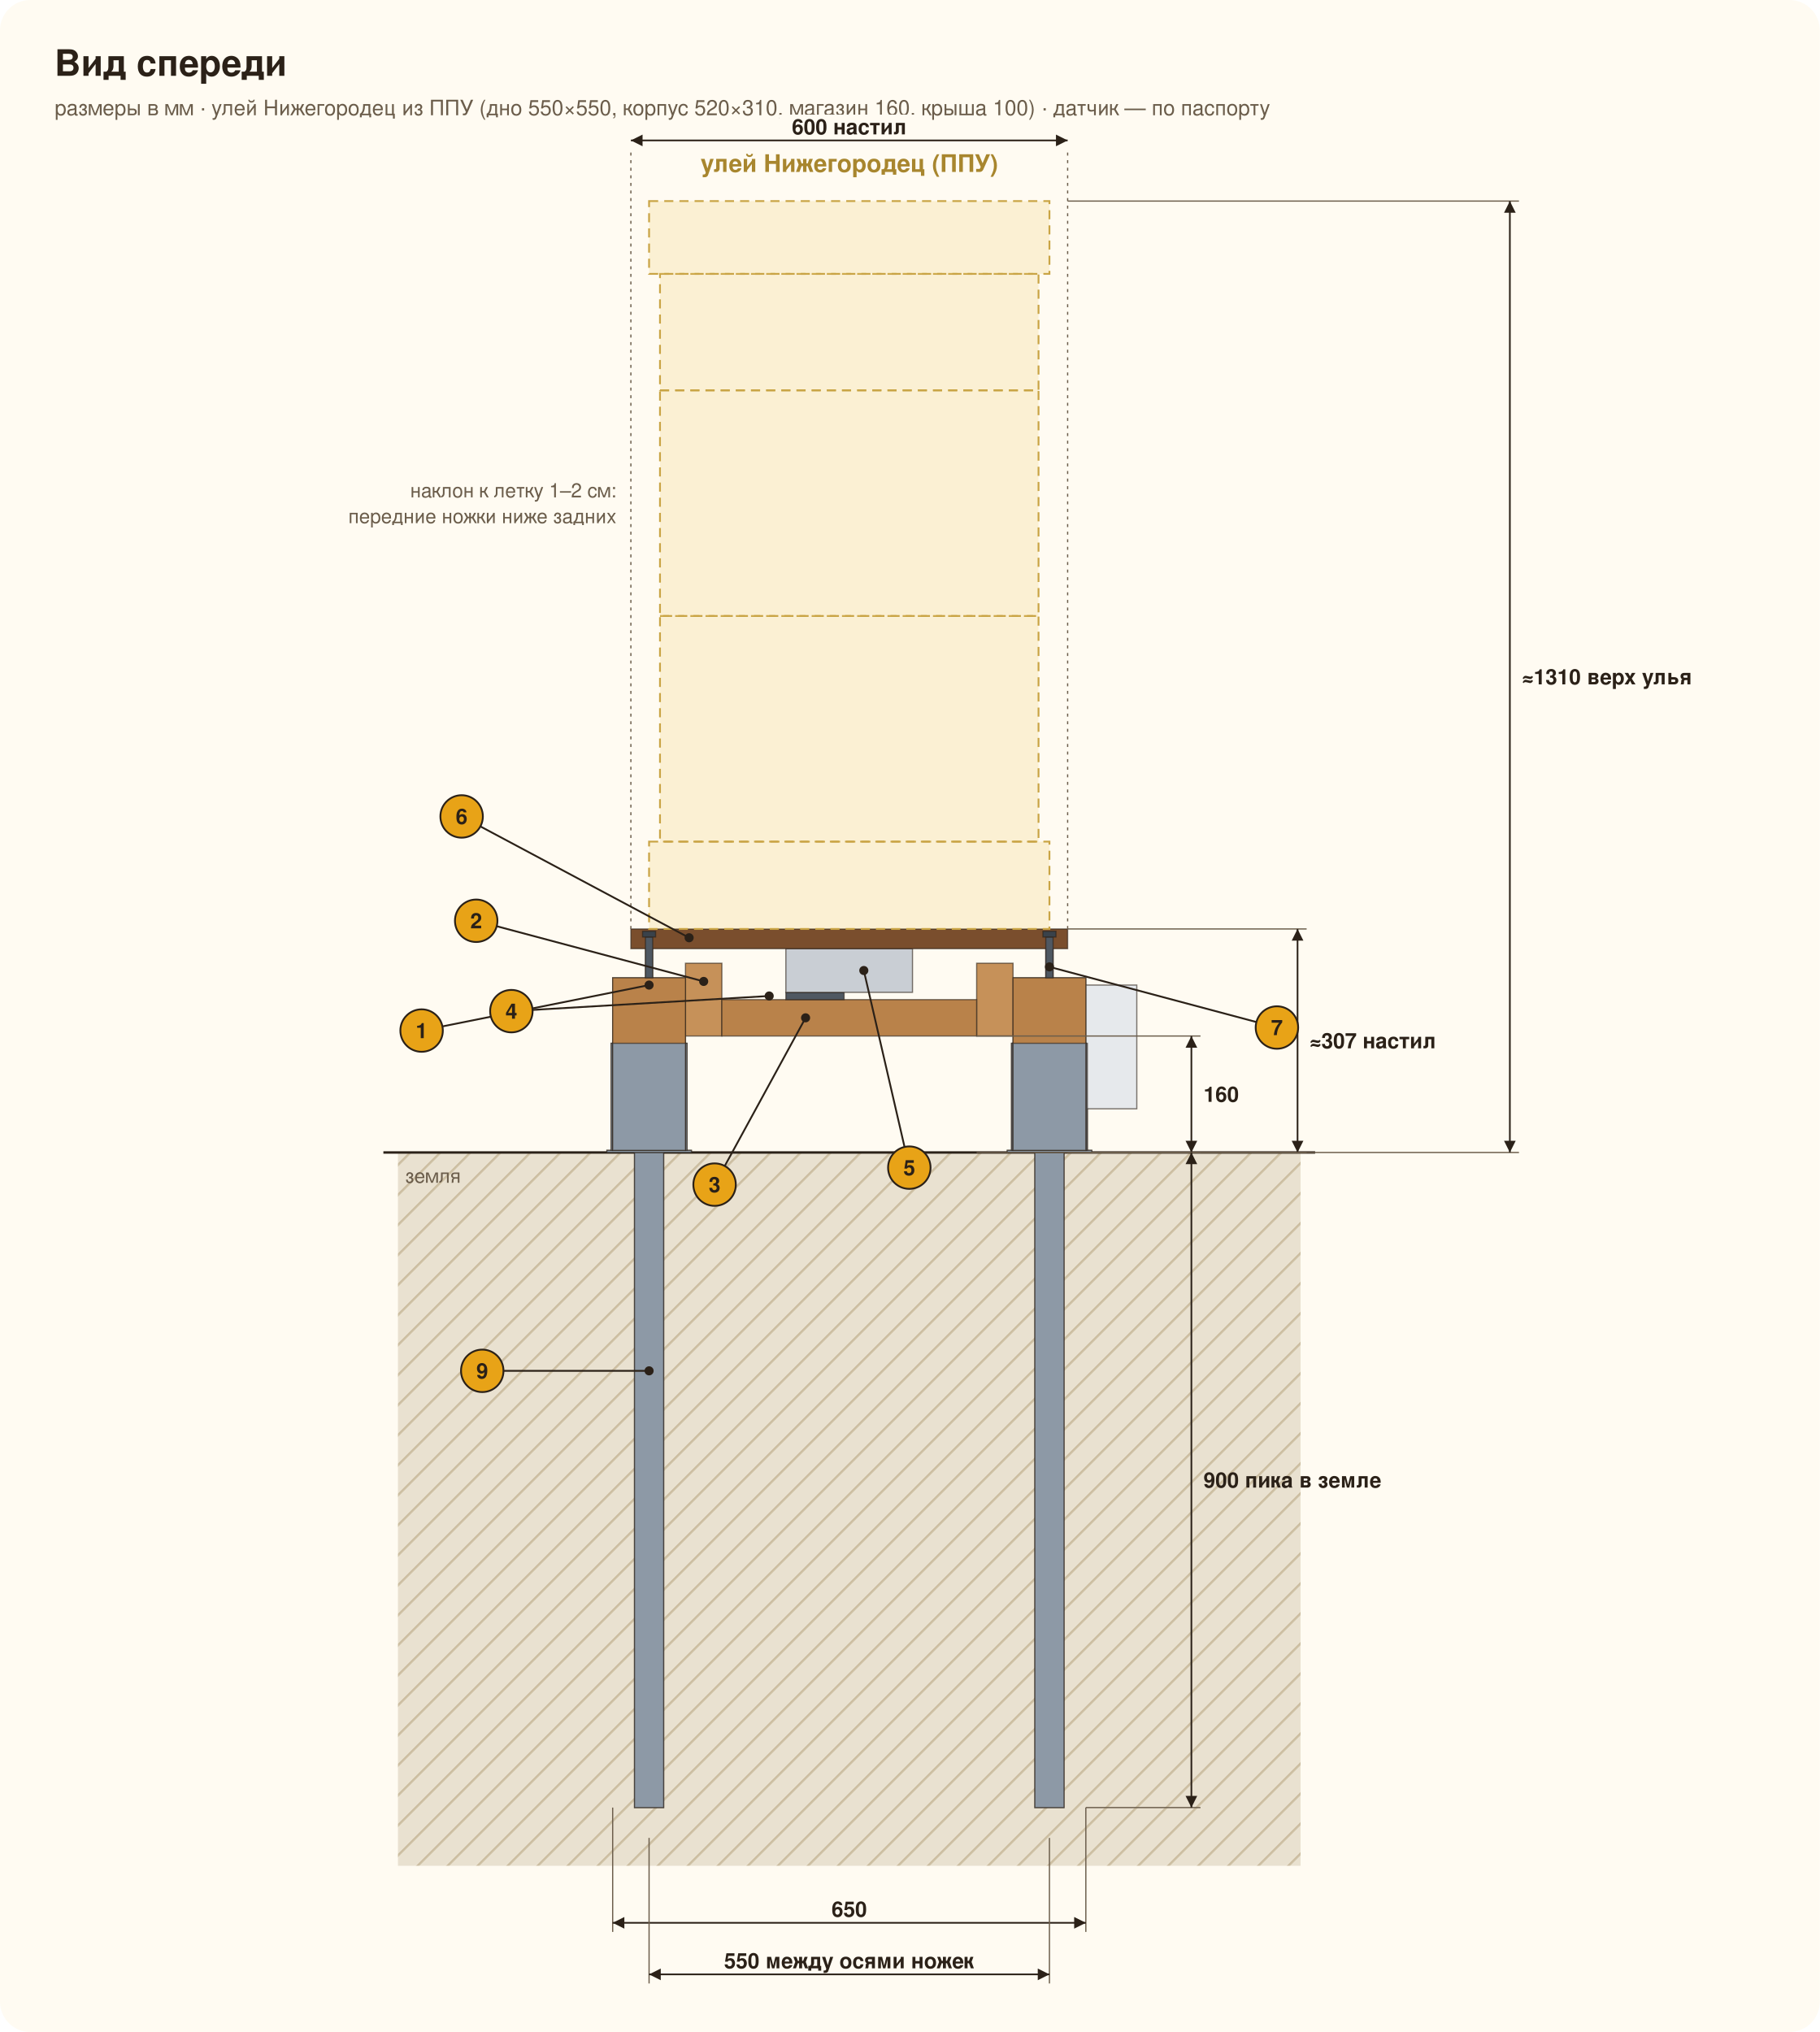
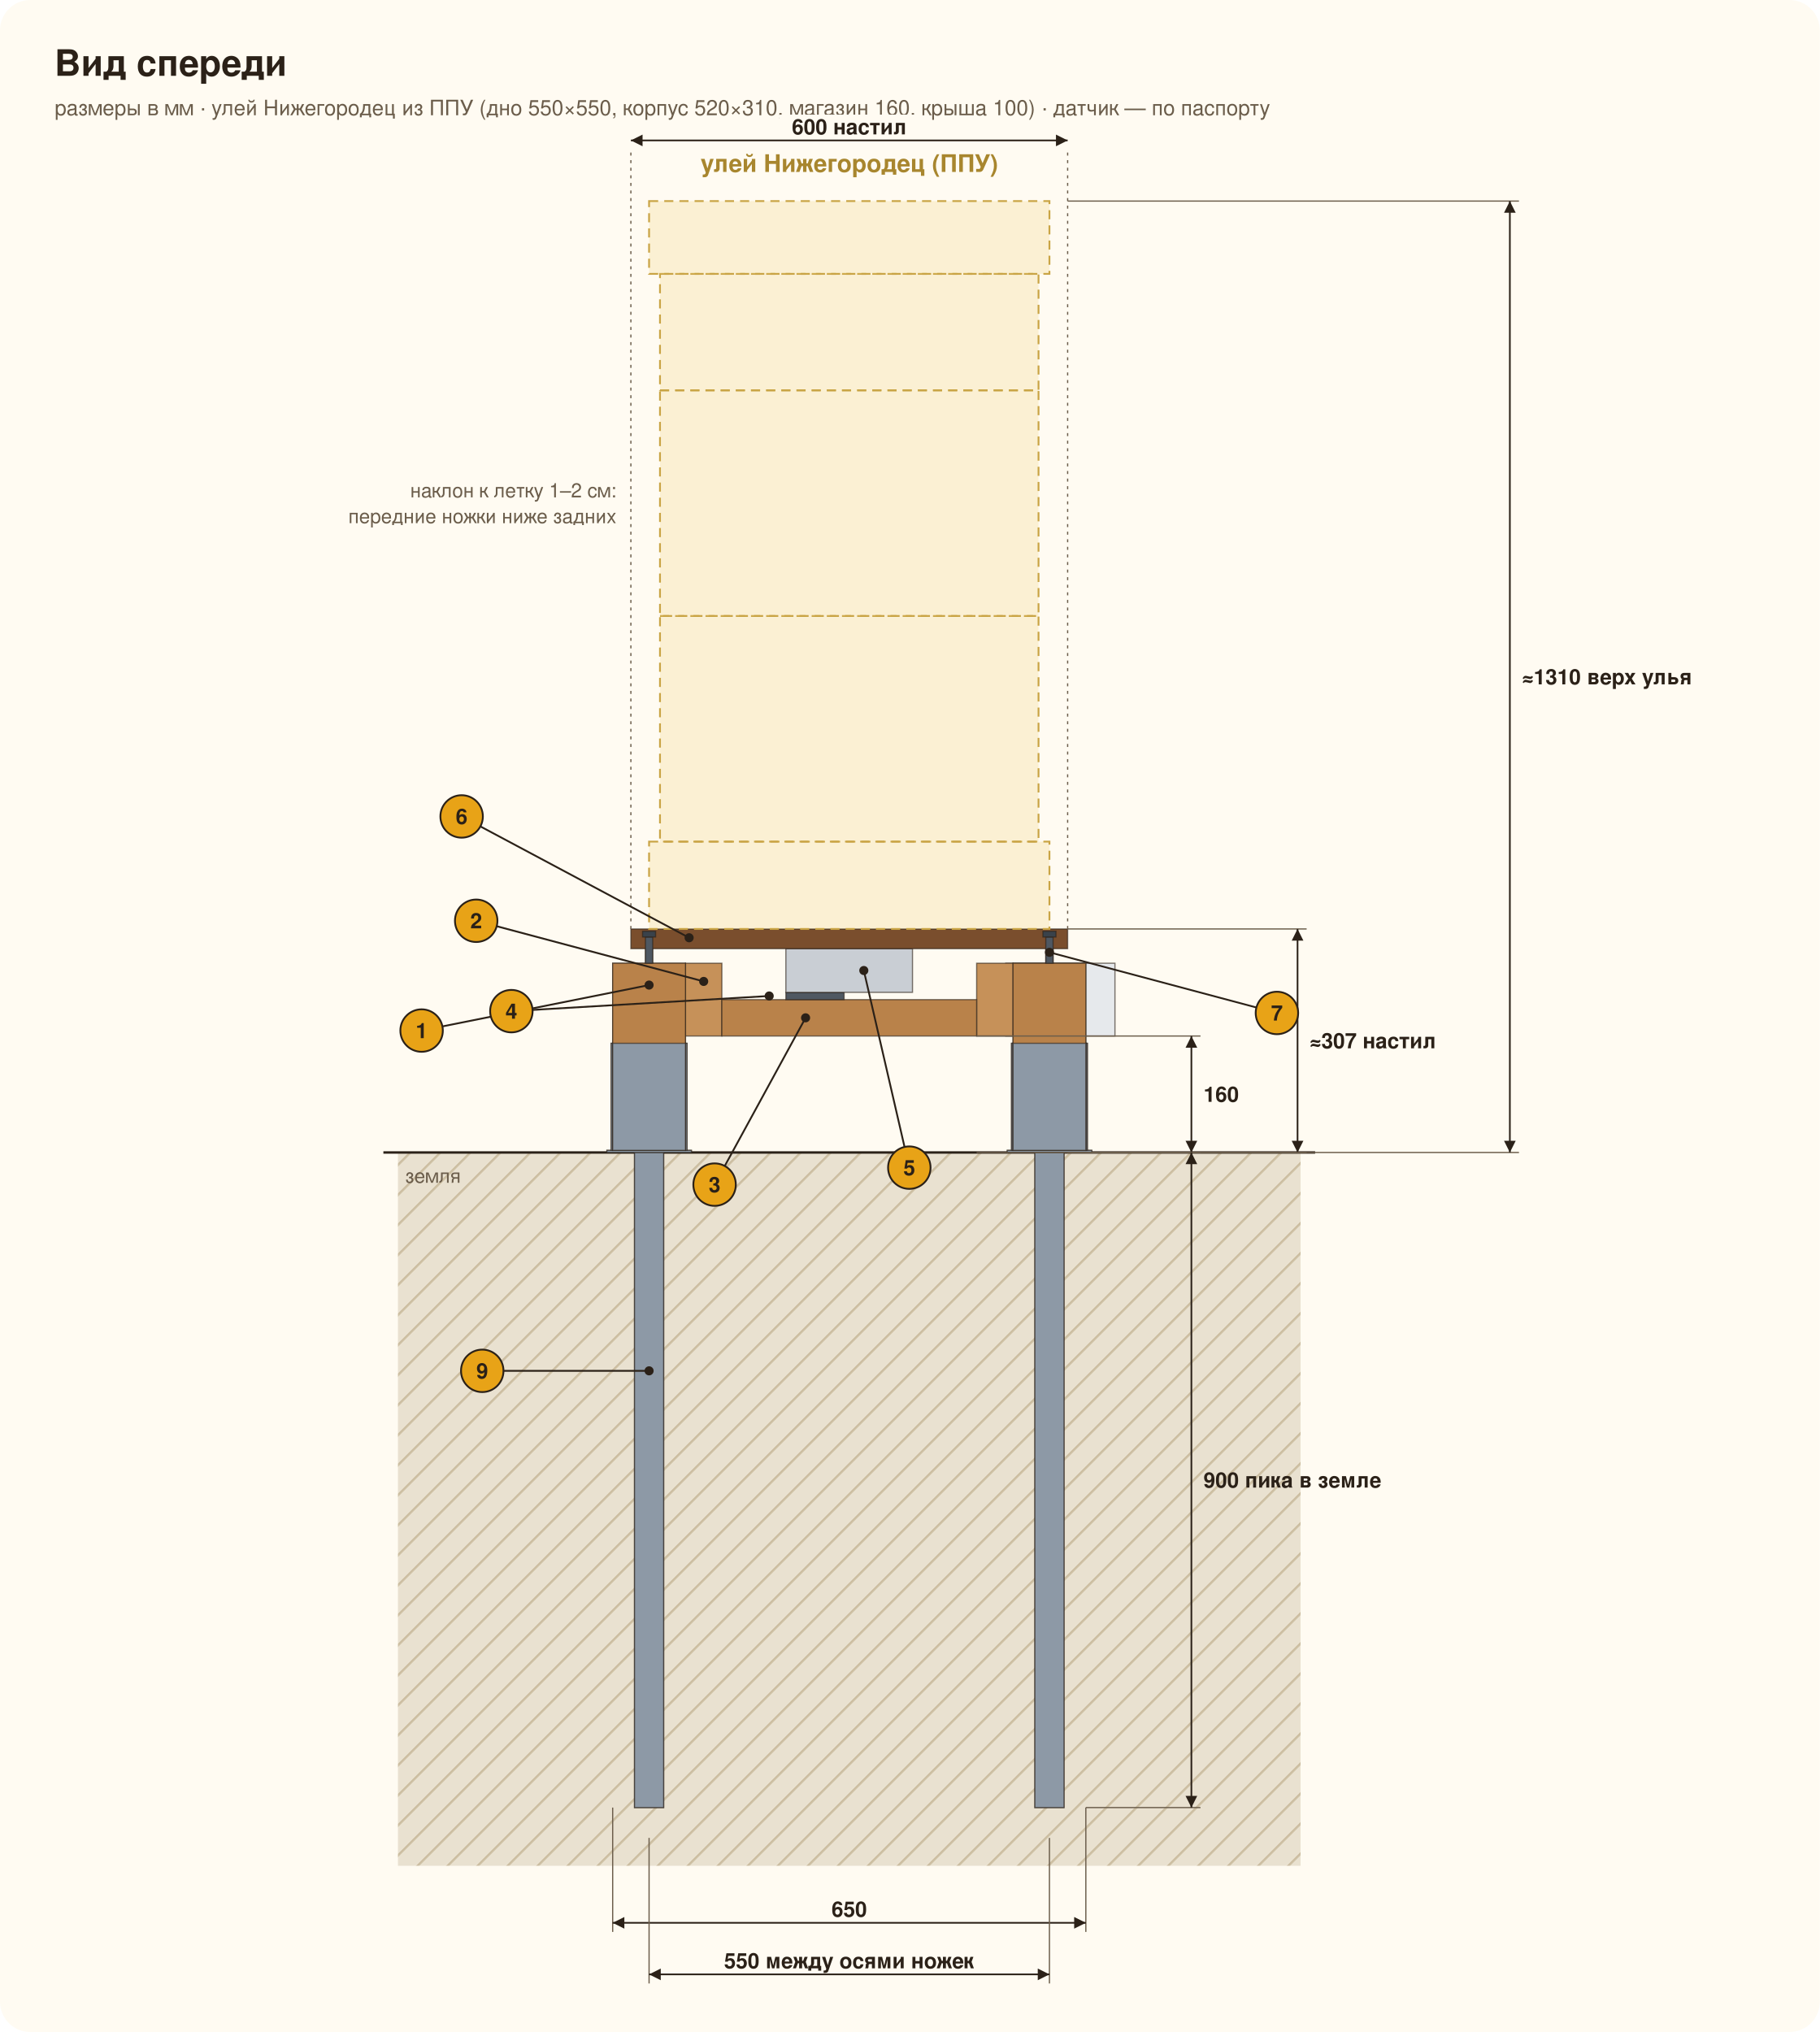
<svg xmlns="http://www.w3.org/2000/svg" viewBox="0 0 1200 1340" width="1200" height="1340" font-family="'Segoe UI', Helvetica, Arial, sans-serif">
  <defs>
    <marker id="a" viewBox="0 0 10 10" refX="10" refY="5" markerWidth="7" markerHeight="7" orient="auto-start-reverse">
      <path d="M0 0 L10 5 L0 10 Z" fill="#2B2118" />
    </marker>
    <pattern id="soil" width="14" height="14" patternUnits="userSpaceOnUse" patternTransform="rotate(45)">
      <rect width="14" height="14" fill="#E9E1D0" />
      <line x1="0" y1="0" x2="0" y2="14" stroke="#CDBFA3" stroke-width="3" />
    </pattern>
  </defs>
  <rect width="1200" height="1340" rx="20" fill="#FFFBF2" />
  <text x="36" y="50" fill="#2B2118" font-size="24" font-weight="700">Вид спереди</text>
  <text x="36" y="76" fill="#6B5D4B" font-size="14">размеры в мм · улей Нижегородец из ППУ (дно 550×550, корпус 520×310, магазин 160, крыша 100) · датчик — по паспорту</text>
  <rect x="262.4" y="760.0" width="595.2" height="470.4" fill="url(#soil)" />
  <line x1="252.8" y1="760.0" x2="867.2" y2="760.0" stroke="#2B2118" stroke-width="1.6" />
  <text x="267.2" y="780.0" fill="#6B5D4B" font-size="13">земля</text>
+   <rect x="663.2" y="635.2" width="72.0" height="48.0" fill="#E6E9EC" stroke="#2B2118" stroke-width="0.8" stroke-opacity="0.6" />
  <rect x="404.0" y="688.0" width="48.0" height="70.6" fill="#8D99A6" stroke="#2B2118" stroke-width="0.8" stroke-opacity="0.6" />
  <rect x="668.0" y="688.0" width="48.0" height="70.6" fill="#8D99A6" stroke="#2B2118" stroke-width="0.8" stroke-opacity="0.6" />
  <rect x="418.4" y="760.0" width="19.2" height="432.0" fill="#8D99A6" stroke="#2B2118" stroke-width="0.8" stroke-opacity="0.6" />
  <rect x="400.2" y="758.6" width="55.7" height="1.4" fill="#8D99A6" stroke="#2B2118" stroke-width="0.8" stroke-opacity="0.6" />
  <rect x="403.0" y="688.0" width="1.0" height="70.6" fill="#8D99A6" stroke="#2B2118" stroke-width="0.8" stroke-opacity="0.6" />
  <rect x="452.0" y="688.0" width="1.0" height="70.6" fill="#8D99A6" stroke="#2B2118" stroke-width="0.8" stroke-opacity="0.6" />
-   <rect x="404.0" y="644.8" width="48.0" height="113.8" fill="#B9824A" stroke="#2B2118" stroke-width="0.8" stroke-opacity="0.6" />
+   <rect x="404.0" y="635.2" width="48.0" height="123.4" fill="#B9824A" stroke="#2B2118" stroke-width="0.8" stroke-opacity="0.6" />
  <rect x="682.4" y="760.0" width="19.2" height="432.0" fill="#8D99A6" stroke="#2B2118" stroke-width="0.8" stroke-opacity="0.6" />
  <rect x="664.2" y="758.6" width="55.7" height="1.4" fill="#8D99A6" stroke="#2B2118" stroke-width="0.8" stroke-opacity="0.6" />
  <rect x="667.0" y="688.0" width="1.0" height="70.6" fill="#8D99A6" stroke="#2B2118" stroke-width="0.8" stroke-opacity="0.6" />
  <rect x="716.0" y="688.0" width="1.0" height="70.6" fill="#8D99A6" stroke="#2B2118" stroke-width="0.8" stroke-opacity="0.6" />
-   <rect x="668.0" y="644.8" width="48.0" height="113.8" fill="#B9824A" stroke="#2B2118" stroke-width="0.8" stroke-opacity="0.6" />
-   <rect x="425.6" y="617.9" width="4.8" height="26.9" fill="#4F5862" stroke="#2B2118" stroke-width="0.8" stroke-opacity="0.6" />
+   <rect x="668.0" y="635.2" width="48.0" height="123.4" fill="#B9824A" stroke="#2B2118" stroke-width="0.8" stroke-opacity="0.6" />
+   <rect x="425.6" y="617.9" width="4.8" height="17.3" fill="#4F5862" stroke="#2B2118" stroke-width="0.8" stroke-opacity="0.6" />
  <rect x="423.7" y="614.1" width="8.6" height="3.8" fill="#3A424A" stroke="#2B2118" stroke-width="0.8" stroke-opacity="0.6" />
-   <rect x="689.6" y="617.9" width="4.8" height="26.9" fill="#4F5862" stroke="#2B2118" stroke-width="0.8" stroke-opacity="0.6" />
+   <rect x="689.6" y="617.9" width="4.8" height="17.3" fill="#4F5862" stroke="#2B2118" stroke-width="0.8" stroke-opacity="0.6" />
  <rect x="687.7" y="614.1" width="8.6" height="3.8" fill="#3A424A" stroke="#2B2118" stroke-width="0.8" stroke-opacity="0.6" />
-   <rect x="716.0" y="649.6" width="33.6" height="81.6" fill="#E6E9EC" stroke="#2B2118" stroke-width="0.8" stroke-opacity="0.6" />
  <rect x="404.0" y="688.0" width="48.0" height="70.6" fill="#8D99A6" stroke="#2B2118" stroke-width="0.8" stroke-opacity="0.6" />
  <rect x="668.0" y="688.0" width="48.0" height="70.6" fill="#8D99A6" stroke="#2B2118" stroke-width="0.8" stroke-opacity="0.6" />
  <rect x="452.0" y="635.2" width="24.0" height="48.0" fill="#C69159" stroke="#2B2118" stroke-width="0.8" stroke-opacity="0.6" />
  <rect x="644.0" y="635.2" width="24.0" height="48.0" fill="#C69159" stroke="#2B2118" stroke-width="0.8" stroke-opacity="0.6" />
  <rect x="476.0" y="659.2" width="168.0" height="24.0" fill="#B9824A" stroke="#2B2118" stroke-width="0.8" stroke-opacity="0.6" />
  <rect x="518.2" y="654.4" width="38.4" height="4.8" fill="#4F5862" stroke="#2B2118" stroke-width="0.8" stroke-opacity="0.6" />
  <rect x="518.2" y="625.6" width="83.5" height="28.8" fill="#C9CED4" stroke="#2B2118" stroke-width="0.8" stroke-opacity="0.6" />
  <rect x="416.0" y="612.6" width="288.0" height="13.0" fill="#7A4E2D" stroke="#2B2118" stroke-width="0.8" stroke-opacity="0.6" />
  <rect x="404.0" y="688.0" width="48.0" height="70.6" fill="#8D99A6" stroke="#2B2118" stroke-width="0.8" stroke-opacity="0.6" />
  <rect x="668.0" y="688.0" width="48.0" height="70.6" fill="#8D99A6" stroke="#2B2118" stroke-width="0.8" stroke-opacity="0.6" />
  <rect x="418.4" y="760.0" width="19.2" height="432.0" fill="#8D99A6" stroke="#2B2118" stroke-width="0.8" stroke-opacity="0.6" />
  <rect x="400.2" y="758.6" width="55.7" height="1.4" fill="#8D99A6" stroke="#2B2118" stroke-width="0.8" stroke-opacity="0.6" />
  <rect x="403.0" y="688.0" width="1.0" height="70.6" fill="#8D99A6" stroke="#2B2118" stroke-width="0.8" stroke-opacity="0.6" />
  <rect x="452.0" y="688.0" width="1.0" height="70.6" fill="#8D99A6" stroke="#2B2118" stroke-width="0.8" stroke-opacity="0.6" />
-   <rect x="404.0" y="644.8" width="48.0" height="113.8" fill="#B9824A" stroke="#2B2118" stroke-width="0.8" stroke-opacity="0.6" />
+   <rect x="404.0" y="635.2" width="48.0" height="123.4" fill="#B9824A" stroke="#2B2118" stroke-width="0.8" stroke-opacity="0.6" />
  <rect x="682.4" y="760.0" width="19.2" height="432.0" fill="#8D99A6" stroke="#2B2118" stroke-width="0.8" stroke-opacity="0.6" />
  <rect x="664.2" y="758.6" width="55.7" height="1.4" fill="#8D99A6" stroke="#2B2118" stroke-width="0.8" stroke-opacity="0.6" />
  <rect x="667.0" y="688.0" width="1.0" height="70.6" fill="#8D99A6" stroke="#2B2118" stroke-width="0.8" stroke-opacity="0.6" />
  <rect x="716.0" y="688.0" width="1.0" height="70.6" fill="#8D99A6" stroke="#2B2118" stroke-width="0.8" stroke-opacity="0.6" />
-   <rect x="668.0" y="644.8" width="48.0" height="113.8" fill="#B9824A" stroke="#2B2118" stroke-width="0.8" stroke-opacity="0.6" />
-   <rect x="425.6" y="617.9" width="4.8" height="26.9" fill="#4F5862" stroke="#2B2118" stroke-width="0.8" stroke-opacity="0.6" />
+   <rect x="668.0" y="635.2" width="48.0" height="123.4" fill="#B9824A" stroke="#2B2118" stroke-width="0.8" stroke-opacity="0.6" />
+   <rect x="425.6" y="617.9" width="4.8" height="17.3" fill="#4F5862" stroke="#2B2118" stroke-width="0.8" stroke-opacity="0.6" />
  <rect x="423.7" y="614.1" width="8.6" height="3.8" fill="#3A424A" stroke="#2B2118" stroke-width="0.8" stroke-opacity="0.6" />
-   <rect x="689.6" y="617.9" width="4.8" height="26.9" fill="#4F5862" stroke="#2B2118" stroke-width="0.8" stroke-opacity="0.6" />
+   <rect x="689.6" y="617.9" width="4.8" height="17.3" fill="#4F5862" stroke="#2B2118" stroke-width="0.8" stroke-opacity="0.6" />
  <rect x="687.7" y="614.1" width="8.6" height="3.8" fill="#3A424A" stroke="#2B2118" stroke-width="0.8" stroke-opacity="0.6" />
  <rect x="404.0" y="688.0" width="48.0" height="70.6" fill="#8D99A6" stroke="#2B2118" stroke-width="0.8" stroke-opacity="0.6" />
  <rect x="668.0" y="688.0" width="48.0" height="70.6" fill="#8D99A6" stroke="#2B2118" stroke-width="0.8" stroke-opacity="0.6" />
  <rect x="428.0" y="555.0" width="264.0" height="57.6" fill="#F2D27A" fill-opacity="0.25" stroke="#C9A445" stroke-width="1.2" stroke-dasharray="6 4" />
  <rect x="435.2" y="406.2" width="249.6" height="148.8" fill="#F2D27A" fill-opacity="0.25" stroke="#C9A445" stroke-width="1.2" stroke-dasharray="6 4" />
  <rect x="435.2" y="257.4" width="249.6" height="148.8" fill="#F2D27A" fill-opacity="0.25" stroke="#C9A445" stroke-width="1.2" stroke-dasharray="6 4" />
  <rect x="435.2" y="180.6" width="249.6" height="76.8" fill="#F2D27A" fill-opacity="0.25" stroke="#C9A445" stroke-width="1.2" stroke-dasharray="6 4" />
  <rect x="428.0" y="132.6" width="264.0" height="48.0" fill="#F2D27A" fill-opacity="0.25" stroke="#C9A445" stroke-width="1.2" stroke-dasharray="6 4" />
  <text x="560.0" y="113.4" fill="#A8862E" font-size="16" font-weight="700" text-anchor="middle">улей Нижегородец (ППУ)</text>
  <line x1="416.0" y1="612.6" x2="416.0" y2="98.6" stroke="#6B5D4B" stroke-width="0.8" stroke-dasharray="2 3" />
  <line x1="704.0" y1="612.6" x2="704.0" y2="98.6" stroke="#6B5D4B" stroke-width="0.8" stroke-dasharray="2 3" />
  <line x1="416.0" y1="92.6" x2="704.0" y2="92.6" stroke="#2B2118" stroke-width="1.1" marker-start="url(#a)" marker-end="url(#a)" />
  <rect x="514.0" y="75.6" width="92.0" height="16" fill="#FFFBF2" />
  <text x="560.0" y="88.6" fill="#2B2118" font-size="14" font-weight="600" text-anchor="middle">600 настил</text>
  <line x1="404.0" y1="1192.0" x2="404.0" y2="1274.0" stroke="#6B5D4B" stroke-width="0.8" />
  <line x1="716.0" y1="1192.0" x2="716.0" y2="1274.0" stroke="#6B5D4B" stroke-width="0.8" />
  <line x1="404.0" y1="1268.0" x2="716.0" y2="1268.0" stroke="#2B2118" stroke-width="1.1" marker-start="url(#a)" marker-end="url(#a)" />
  <rect x="542.0" y="1251.0" width="36.0" height="16" fill="#FFFBF2" />
  <text x="560.0" y="1264.0" fill="#2B2118" font-size="14" font-weight="600" text-anchor="middle">650</text>
  <line x1="428.0" y1="1212.0" x2="428.0" y2="1308.0" stroke="#6B5D4B" stroke-width="0.8" />
  <line x1="692.0" y1="1212.0" x2="692.0" y2="1308.0" stroke="#6B5D4B" stroke-width="0.8" />
  <line x1="428.0" y1="1302.0" x2="692.0" y2="1302.0" stroke="#2B2118" stroke-width="1.1" marker-start="url(#a)" marker-end="url(#a)" />
  <rect x="470.0" y="1285.0" width="180.0" height="16" fill="#FFFBF2" />
  <text x="560.0" y="1298.0" fill="#2B2118" font-size="14" font-weight="600" text-anchor="middle">550 между осями ножек</text>
  <line x1="644.0" y1="760.0" x2="791.6" y2="760.0" stroke="#6B5D4B" stroke-width="0.8" />
  <line x1="644.0" y1="683.2" x2="791.6" y2="683.2" stroke="#6B5D4B" stroke-width="0.8" />
  <line x1="785.6" y1="760.0" x2="785.6" y2="683.2" stroke="#2B2118" stroke-width="1.1" marker-start="url(#a)" marker-end="url(#a)" />
  <text x="793.6" y="726.6" fill="#2B2118" font-size="14" font-weight="600" text-anchor="start">160</text>
  <line x1="704.0" y1="760.0" x2="861.6" y2="760.0" stroke="#6B5D4B" stroke-width="0.8" />
  <line x1="704.0" y1="612.6" x2="861.6" y2="612.6" stroke="#6B5D4B" stroke-width="0.8" />
  <line x1="855.6" y1="760.0" x2="855.6" y2="612.6" stroke="#2B2118" stroke-width="1.1" marker-start="url(#a)" marker-end="url(#a)" />
  <text x="863.6" y="691.3" fill="#2B2118" font-size="14" font-weight="600" text-anchor="start">≈307 настил</text>
  <line x1="704.0" y1="760.0" x2="1001.6" y2="760.0" stroke="#6B5D4B" stroke-width="0.8" />
  <line x1="704.0" y1="132.6" x2="1001.6" y2="132.6" stroke="#6B5D4B" stroke-width="0.8" />
  <line x1="995.6" y1="760.0" x2="995.6" y2="132.6" stroke="#2B2118" stroke-width="1.1" marker-start="url(#a)" marker-end="url(#a)" />
  <text x="1003.6" y="451.3" fill="#2B2118" font-size="14" font-weight="600" text-anchor="start">≈1310 верх улья</text>
  <line x1="716.0" y1="1192.0" x2="791.6" y2="1192.0" stroke="#6B5D4B" stroke-width="0.8" />
  <line x1="716.0" y1="760.0" x2="791.6" y2="760.0" stroke="#6B5D4B" stroke-width="0.8" />
  <line x1="785.6" y1="1192.0" x2="785.6" y2="760.0" stroke="#2B2118" stroke-width="1.1" marker-start="url(#a)" marker-end="url(#a)" />
  <text x="793.6" y="981.0" fill="#2B2118" font-size="14" font-weight="600" text-anchor="start">900 пика в земле</text>
  <line x1="428.0" y1="904.0" x2="318.0" y2="904.0" stroke="#2B2118" stroke-width="1.2" />
  <circle cx="428.0" cy="904.0" r="3" fill="#2B2118" />
  <circle cx="318.0" cy="904.0" r="14" fill="#E8A317" stroke="#2B2118" stroke-width="1.2" />
  <text x="318.0" y="909.0" fill="#2B2118" font-size="14" font-weight="700" text-anchor="middle">9</text>
  <line x1="428.0" y1="649.6" x2="278.0" y2="679.6" stroke="#2B2118" stroke-width="1.2" />
  <circle cx="428.0" cy="649.6" r="3" fill="#2B2118" />
  <circle cx="278.0" cy="679.6" r="14" fill="#E8A317" stroke="#2B2118" stroke-width="1.2" />
  <text x="278.0" y="684.6" fill="#2B2118" font-size="14" font-weight="700" text-anchor="middle">1</text>
  <line x1="464.0" y1="647.2" x2="314.0" y2="607.2" stroke="#2B2118" stroke-width="1.2" />
  <circle cx="464.0" cy="647.2" r="3" fill="#2B2118" />
  <circle cx="314.0" cy="607.2" r="14" fill="#E8A317" stroke="#2B2118" stroke-width="1.2" />
  <text x="314.0" y="612.2" fill="#2B2118" font-size="14" font-weight="700" text-anchor="middle">2</text>
  <line x1="531.2" y1="671.2" x2="471.2" y2="781.2" stroke="#2B2118" stroke-width="1.2" />
  <circle cx="531.2" cy="671.2" r="3" fill="#2B2118" />
  <circle cx="471.2" cy="781.2" r="14" fill="#E8A317" stroke="#2B2118" stroke-width="1.2" />
  <text x="471.2" y="786.2" fill="#2B2118" font-size="14" font-weight="700" text-anchor="middle">3</text>
  <line x1="507.2" y1="656.8" x2="337.2" y2="666.8" stroke="#2B2118" stroke-width="1.2" />
  <circle cx="507.2" cy="656.8" r="3" fill="#2B2118" />
  <circle cx="337.2" cy="666.8" r="14" fill="#E8A317" stroke="#2B2118" stroke-width="1.2" />
  <text x="337.2" y="671.8" fill="#2B2118" font-size="14" font-weight="700" text-anchor="middle">4</text>
  <line x1="569.6" y1="640.0" x2="599.6" y2="770.0" stroke="#2B2118" stroke-width="1.2" />
  <circle cx="569.6" cy="640.0" r="3" fill="#2B2118" />
  <circle cx="599.6" cy="770.0" r="14" fill="#E8A317" stroke="#2B2118" stroke-width="1.2" />
  <text x="599.6" y="775.0" fill="#2B2118" font-size="14" font-weight="700" text-anchor="middle">5</text>
  <line x1="454.4" y1="618.4" x2="304.4" y2="538.4" stroke="#2B2118" stroke-width="1.2" />
  <circle cx="454.4" cy="618.4" r="3" fill="#2B2118" />
  <circle cx="304.4" cy="538.4" r="14" fill="#E8A317" stroke="#2B2118" stroke-width="1.2" />
  <text x="304.4" y="543.4" fill="#2B2118" font-size="14" font-weight="700" text-anchor="middle">6</text>
-   <line x1="692.0" y1="637.6" x2="842.0" y2="677.6" stroke="#2B2118" stroke-width="1.2" />
-   <circle cx="692.0" cy="637.6" r="3" fill="#2B2118" />
-   <circle cx="842.0" cy="677.6" r="14" fill="#E8A317" stroke="#2B2118" stroke-width="1.2" />
-   <text x="842.0" y="682.6" fill="#2B2118" font-size="14" font-weight="700" text-anchor="middle">7</text>
+   <line x1="692.0" y1="628.0" x2="842.0" y2="668.0" stroke="#2B2118" stroke-width="1.2" />
+   <circle cx="692.0" cy="628.0" r="3" fill="#2B2118" />
+   <circle cx="842.0" cy="668.0" r="14" fill="#E8A317" stroke="#2B2118" stroke-width="1.2" />
+   <text x="842.0" y="673.0" fill="#2B2118" font-size="14" font-weight="700" text-anchor="middle">7</text>
  <text x="406.4" y="328.0" fill="#6B5D4B" font-size="13" text-anchor="end">наклон к летку 1–2 см:</text>
  <text x="406.4" y="345.0" fill="#6B5D4B" font-size="13" text-anchor="end">передние ножки ниже задних</text>
</svg>
